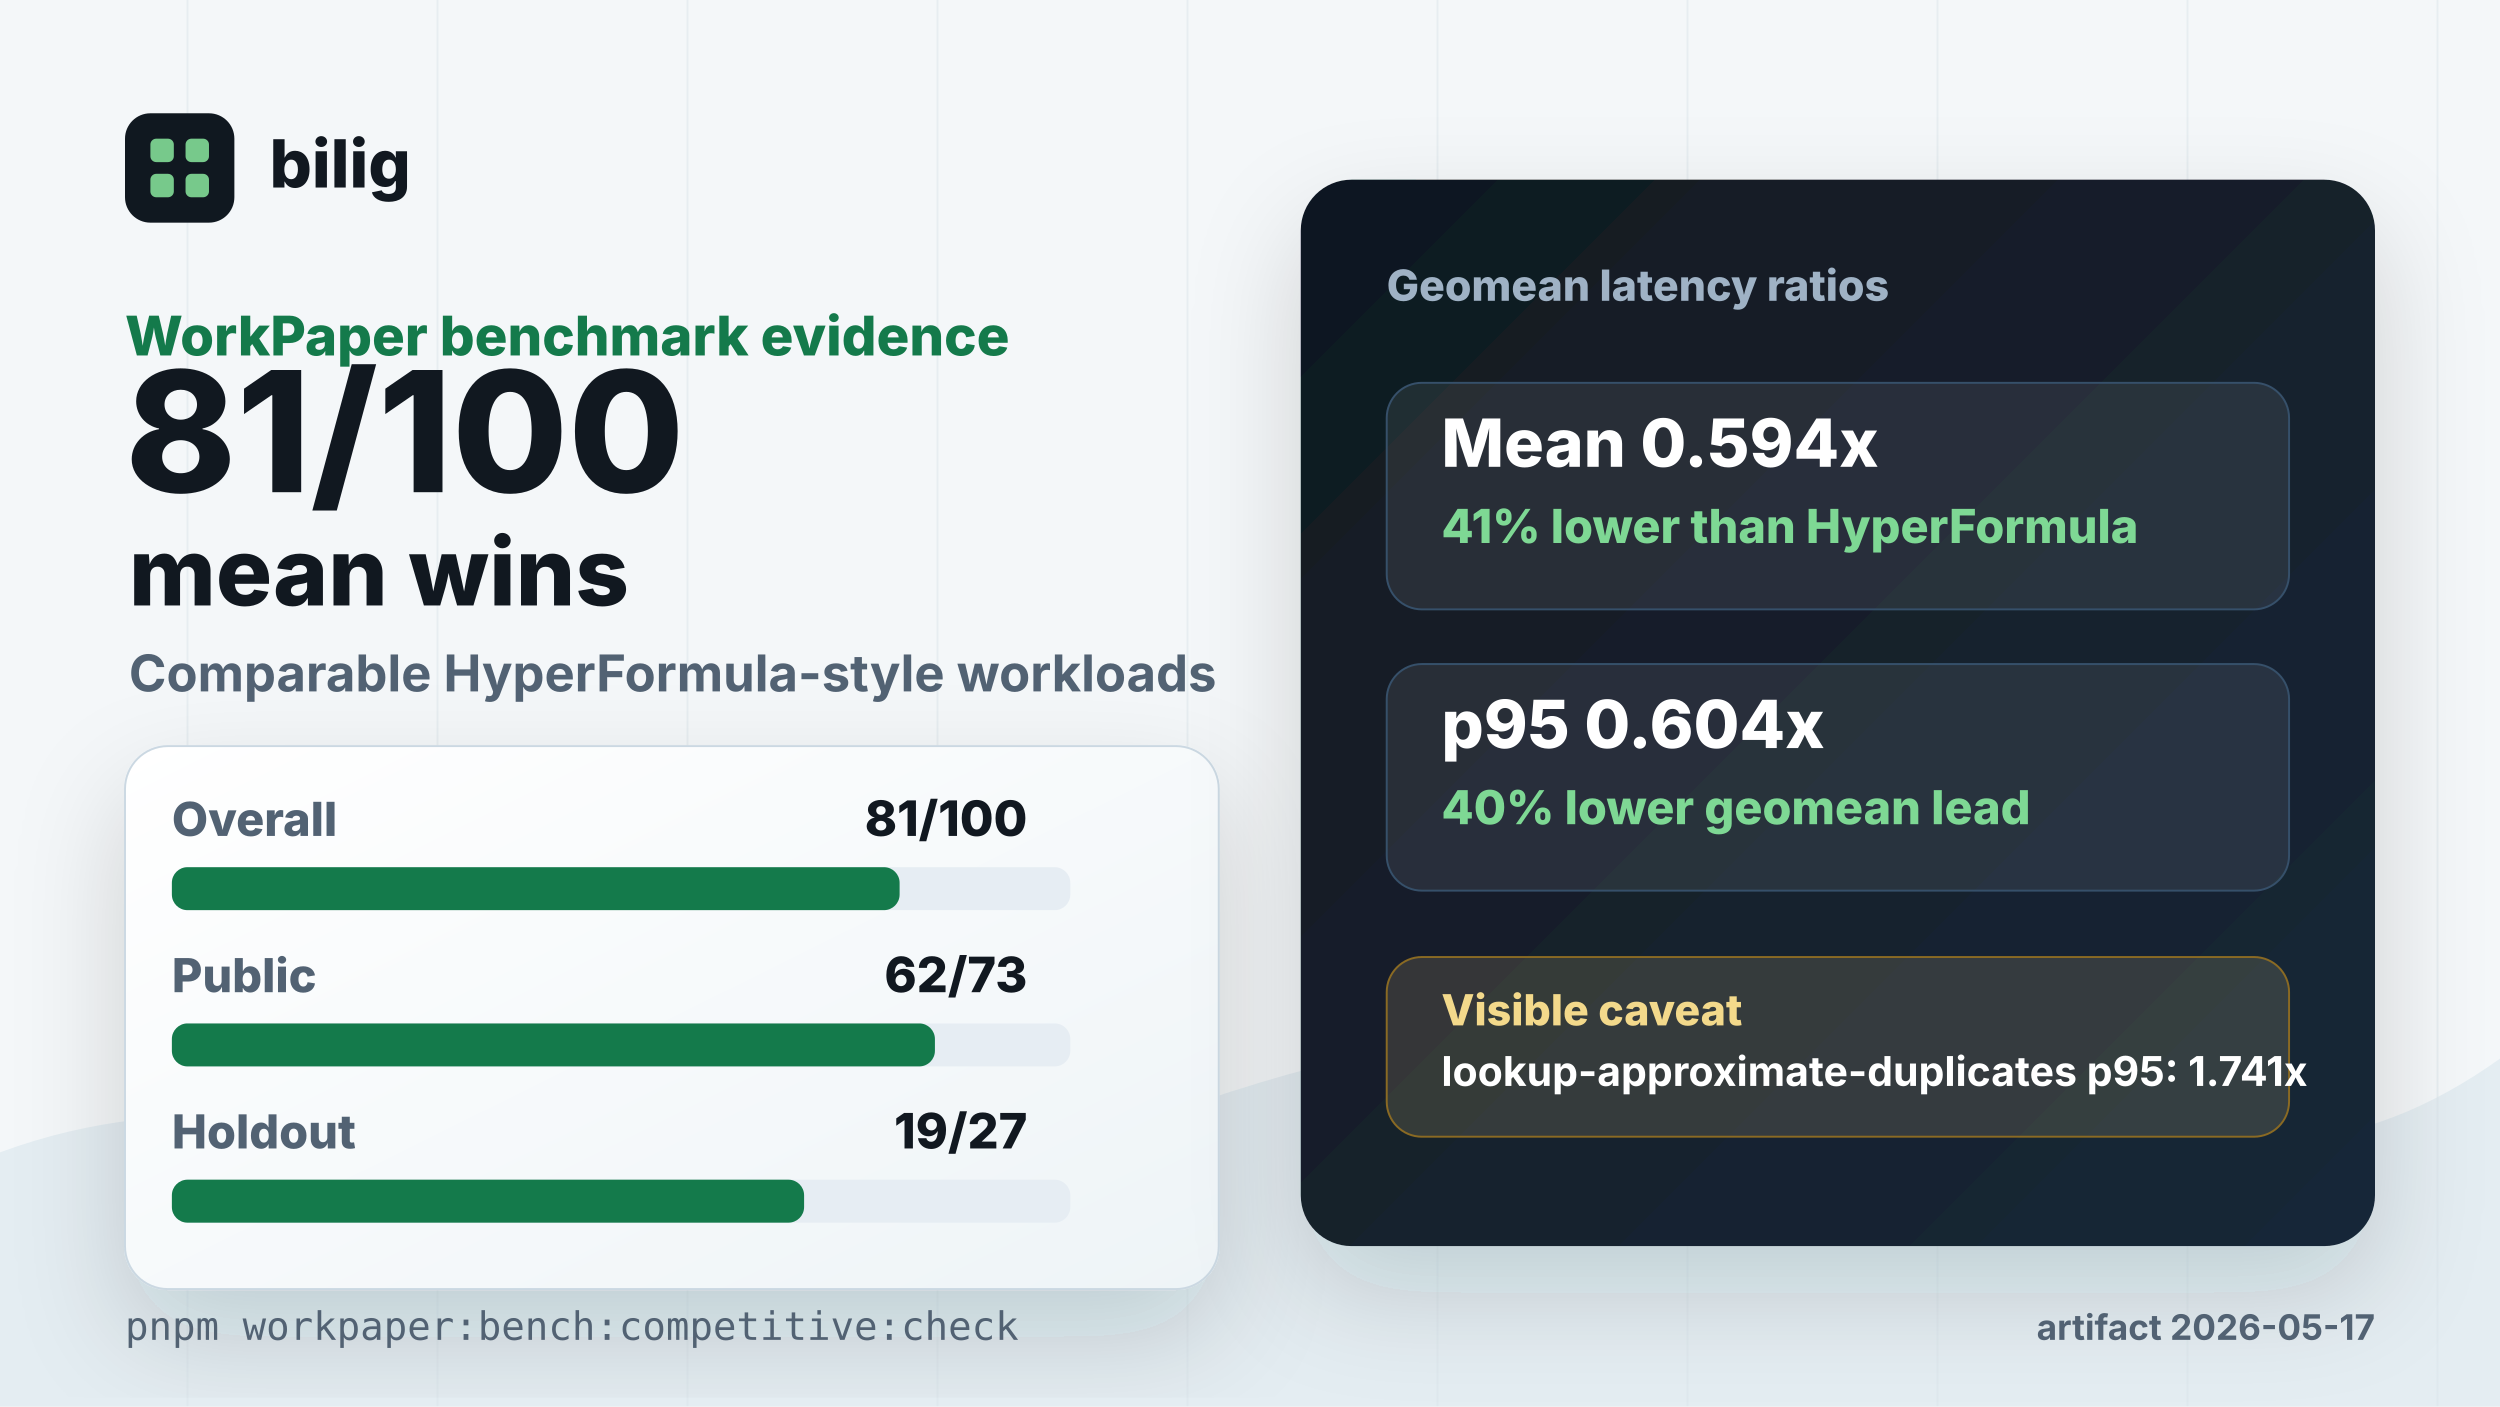
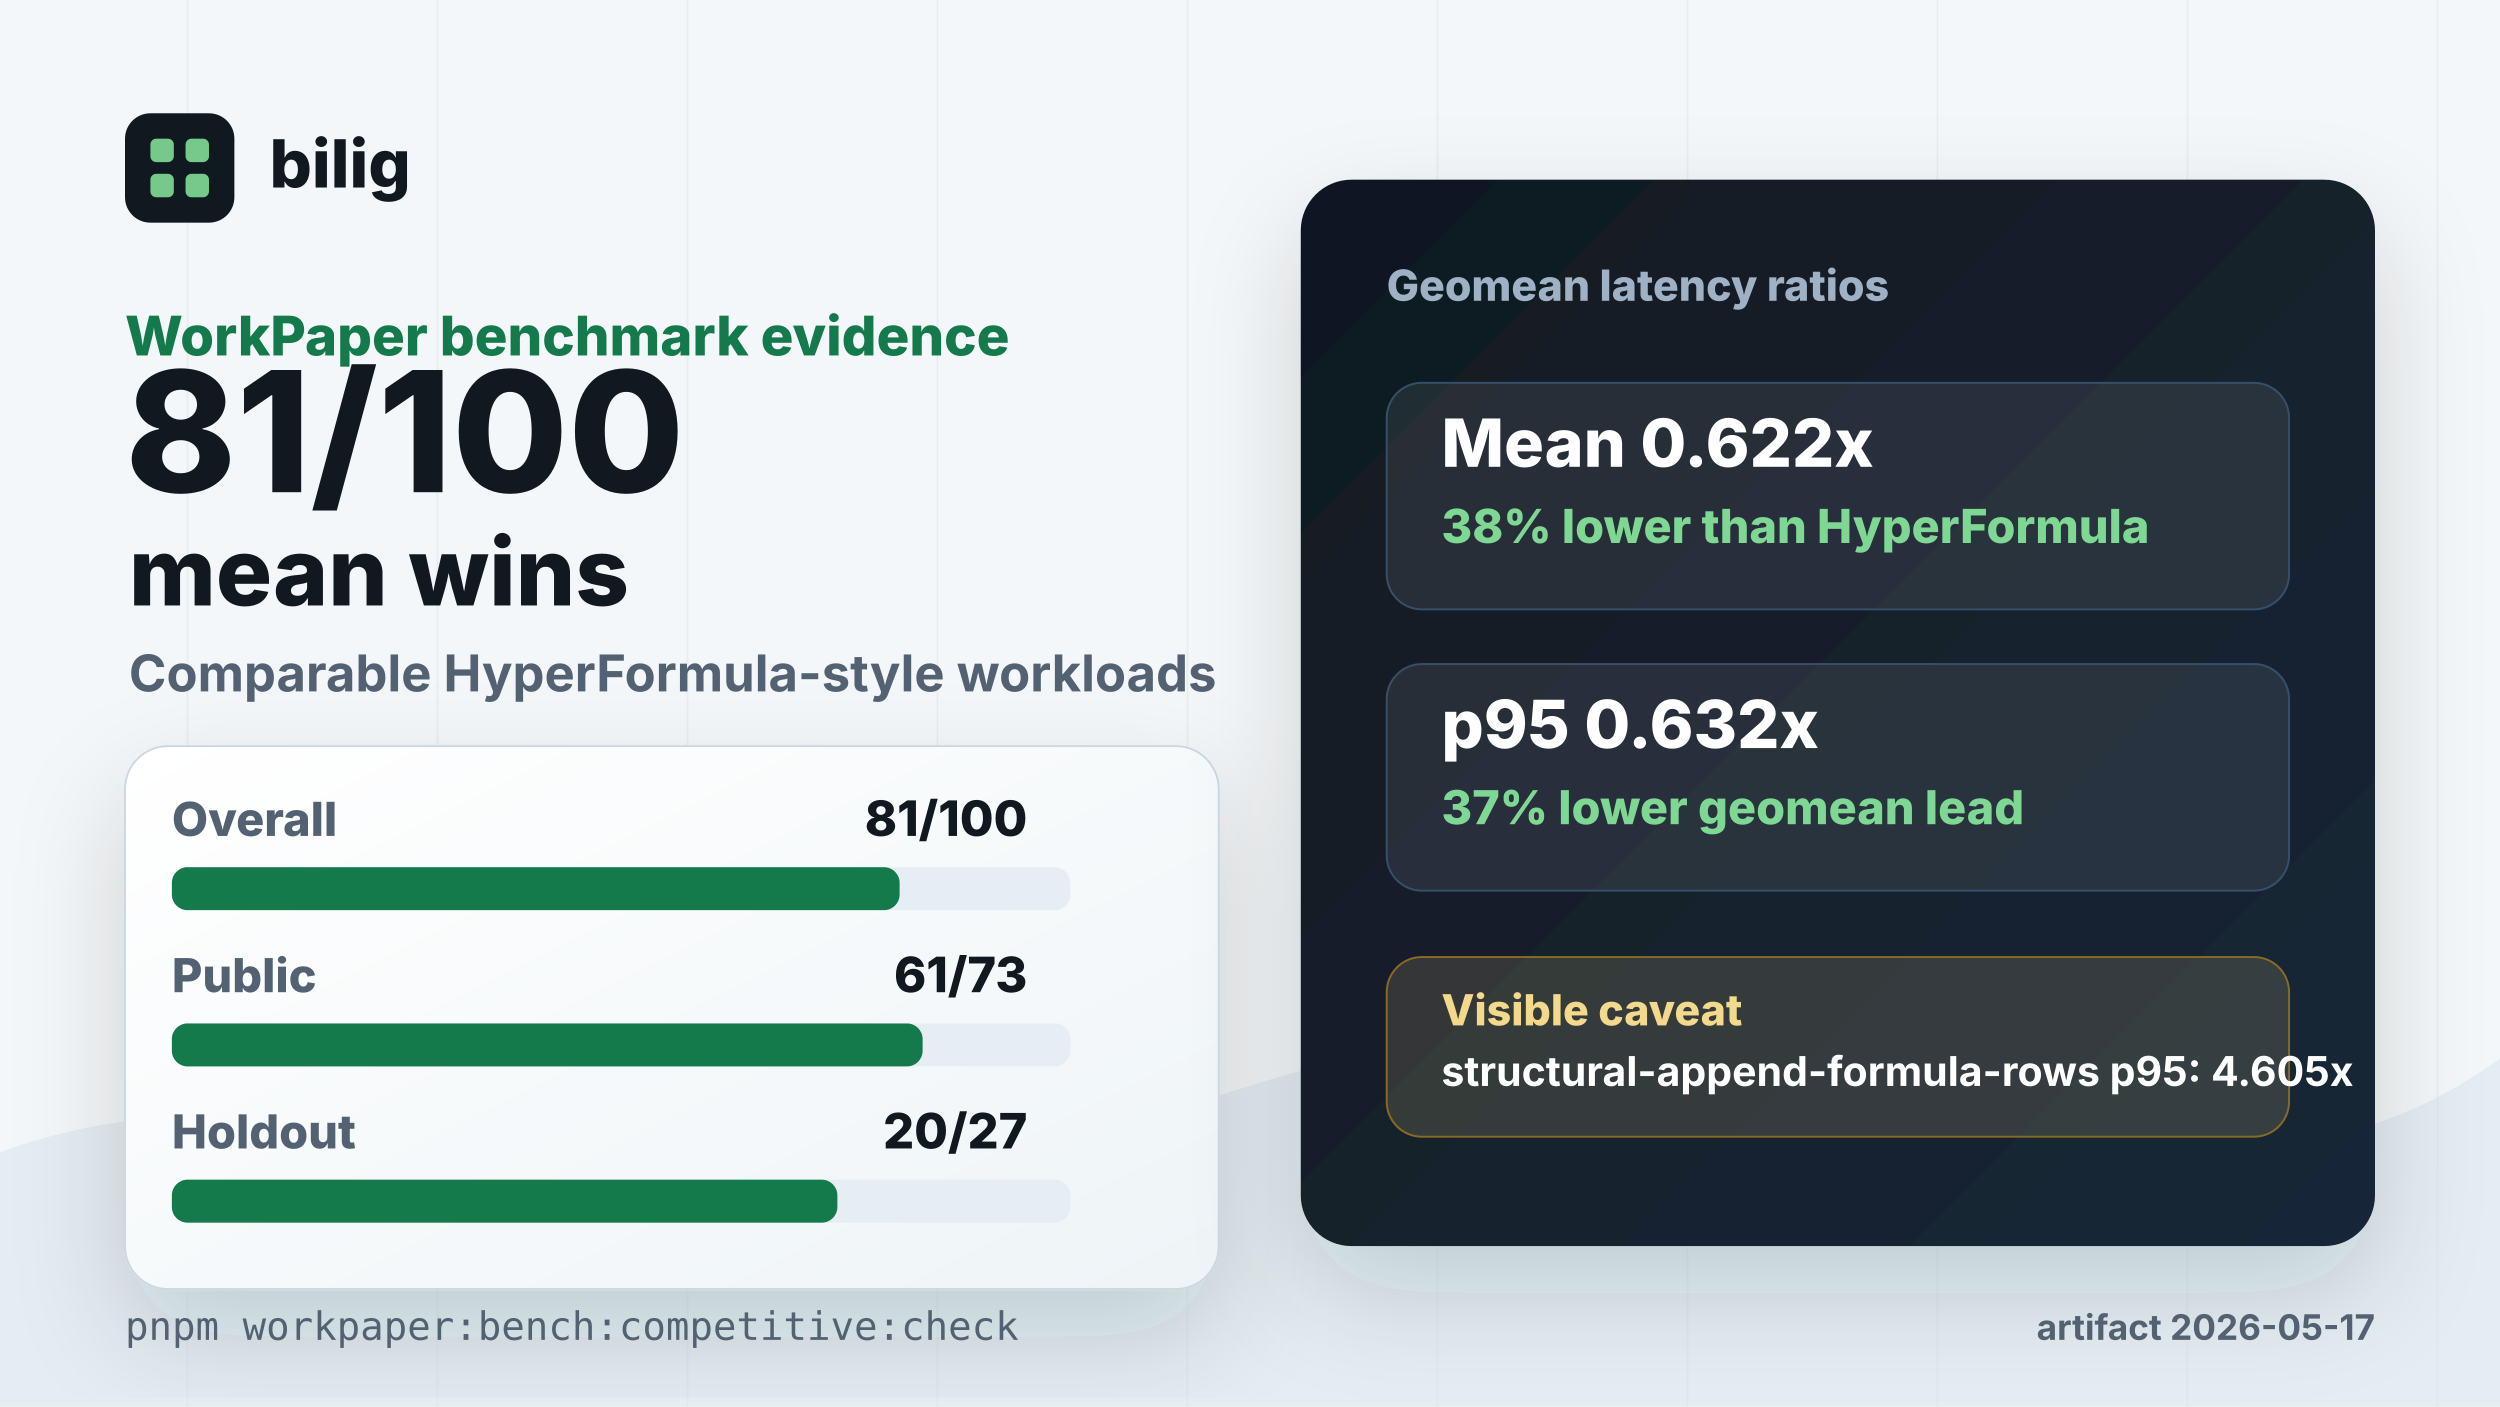
<svg xmlns="http://www.w3.org/2000/svg" width="1280" height="720" viewBox="0 0 1280 720">
  <defs>
    <linearGradient id="panel" x1="0" x2="1" y1="0" y2="1">
      <stop offset="0" stop-color="#ffffff" />
      <stop offset="1" stop-color="#eef4f7" />
    </linearGradient>
    <linearGradient id="dark" x1="0" x2="1" y1="0" y2="1">
      <stop offset="0" stop-color="#101820" />
      <stop offset="1" stop-color="#192838" />
    </linearGradient>
    <filter id="shadow" x="-20%" y="-20%" width="140%" height="140%">
      <feDropShadow dx="0" dy="24" stdDeviation="28" flood-color="#102033" flood-opacity="0.16" />
    </filter>
  </defs>
  <rect width="1280" height="720" fill="#f4f7f9" />
  <path d="M0 590 C190 520 340 674 520 600 C700 526 814 502 1000 560 C1135 602 1210 592 1280 542 L1280 720 L0 720 Z" fill="#e4edf2" />
  <g opacity="0.5" stroke="#d9e3ea" stroke-width="1">
    <path d="M96 0 V720" />
    <path d="M224 0 V720" />
    <path d="M352 0 V720" />
    <path d="M480 0 V720" />
    <path d="M608 0 V720" />
    <path d="M736 0 V720" />
    <path d="M864 0 V720" />
    <path d="M992 0 V720" />
    <path d="M1120 0 V720" />
    <path d="M1248 0 V720" />
  </g>
  <g transform="translate(64 58)">
    <rect x="0" y="0" width="56" height="56" rx="13" fill="#101820" />
    <rect x="13" y="13" width="12" height="12" rx="3" fill="#77c98b" />
    <rect x="31" y="13" width="12" height="12" rx="3" fill="#77c98b" />
    <rect x="13" y="31" width="12" height="12" rx="3" fill="#77c98b" />
    <rect x="31" y="31" width="12" height="12" rx="3" fill="#77c98b" />
    <text x="74" y="38" fill="#111820" font-family="Inter, Arial, Helvetica, sans-serif" font-size="34" font-weight="820">bilig</text>
  </g>
  <text x="64" y="182" fill="#147a4b" font-family="Inter, Arial, Helvetica, sans-serif" font-size="28" font-weight="820">WorkPaper benchmark evidence</text>
  <text x="64" y="252" fill="#111820" font-family="Inter, Arial, Helvetica, sans-serif" font-size="86" font-weight="830" letter-spacing="0">81/100</text>
  <text x="66" y="310" fill="#111820" font-family="Inter, Arial, Helvetica, sans-serif" font-size="48" font-weight="800" letter-spacing="0">mean wins</text>
  <text x="66" y="354" fill="#526273" font-family="Inter, Arial, Helvetica, sans-serif" font-size="26" font-weight="650">Comparable HyperFormula-style workloads</text>
  <g filter="url(#shadow)">
    <rect x="64" y="382" width="560" height="278" rx="22" fill="url(#panel)" stroke="#cbd8e2" />
  </g>
  <g transform="translate(88 428)">
    <text x="0" y="0" fill="#526273" font-family="Inter, Arial, Helvetica, sans-serif" font-size="24" font-weight="760">Overall</text>
    <text x="438" y="0" text-anchor="end" fill="#111820" font-family="Inter, Arial, Helvetica, sans-serif" font-size="25" font-weight="820">81/100</text>
    <rect x="0" y="16" width="460" height="22" rx="8" fill="#e6edf3" />
    <rect x="0" y="16" width="372.60" height="22" rx="8" fill="#147a4b" />
  </g>
  <g transform="translate(88 508)">
    <text x="0" y="0" fill="#526273" font-family="Inter, Arial, Helvetica, sans-serif" font-size="24" font-weight="760">Public</text>
-     <text x="438" y="0" text-anchor="end" fill="#111820" font-family="Inter, Arial, Helvetica, sans-serif" font-size="25" font-weight="820">62/73</text>
+     <text x="438" y="0" text-anchor="end" fill="#111820" font-family="Inter, Arial, Helvetica, sans-serif" font-size="25" font-weight="820">61/73</text>
    <rect x="0" y="16" width="460" height="22" rx="8" fill="#e6edf3" />
-     <rect x="0" y="16" width="390.68" height="22" rx="8" fill="#147a4b" />
+     <rect x="0" y="16" width="384.38" height="22" rx="8" fill="#147a4b" />
  </g>
  <g transform="translate(88 588)">
    <text x="0" y="0" fill="#526273" font-family="Inter, Arial, Helvetica, sans-serif" font-size="24" font-weight="760">Holdout</text>
-     <text x="438" y="0" text-anchor="end" fill="#111820" font-family="Inter, Arial, Helvetica, sans-serif" font-size="25" font-weight="820">19/27</text>
+     <text x="438" y="0" text-anchor="end" fill="#111820" font-family="Inter, Arial, Helvetica, sans-serif" font-size="25" font-weight="820">20/27</text>
    <rect x="0" y="16" width="460" height="22" rx="8" fill="#e6edf3" />
-     <rect x="0" y="16" width="323.70" height="22" rx="8" fill="#147a4b" />
+     <rect x="0" y="16" width="340.74" height="22" rx="8" fill="#147a4b" />
  </g>
  <g filter="url(#shadow)">
    <rect x="666" y="92" width="550" height="546" rx="26" fill="url(#dark)" />
  </g>
  <text x="710" y="154" fill="#9fb2c5" font-family="Inter, Arial, Helvetica, sans-serif" font-size="22" font-weight="760">Geomean latency ratios</text>
  <g transform="translate(710 196)">
    <rect x="0" y="0" width="462" height="116" rx="18" fill="#ffffff" fill-opacity="0.08" stroke="#36506a" />
-     <text x="28" y="43" fill="#ffffff" font-family="Inter, Arial, Helvetica, sans-serif" font-size="34" font-weight="840">Mean 0.594x</text>
-     <text x="28" y="82" fill="#7ed894" font-family="Inter, Arial, Helvetica, sans-serif" font-size="24" font-weight="780">41% lower than HyperFormula</text>
+     <text x="28" y="43" fill="#ffffff" font-family="Inter, Arial, Helvetica, sans-serif" font-size="34" font-weight="840">Mean 0.622x</text>
+     <text x="28" y="82" fill="#7ed894" font-family="Inter, Arial, Helvetica, sans-serif" font-size="24" font-weight="780">38% lower than HyperFormula</text>
  </g>
  <g transform="translate(710 340)">
    <rect x="0" y="0" width="462" height="116" rx="18" fill="#ffffff" fill-opacity="0.08" stroke="#36506a" />
-     <text x="28" y="43" fill="#ffffff" font-family="Inter, Arial, Helvetica, sans-serif" font-size="34" font-weight="840">p95 0.604x</text>
-     <text x="28" y="82" fill="#7ed894" font-family="Inter, Arial, Helvetica, sans-serif" font-size="24" font-weight="780">40% lower geomean lead</text>
+     <text x="28" y="43" fill="#ffffff" font-family="Inter, Arial, Helvetica, sans-serif" font-size="34" font-weight="840">p95 0.632x</text>
+     <text x="28" y="82" fill="#7ed894" font-family="Inter, Arial, Helvetica, sans-serif" font-size="24" font-weight="780">37% lower geomean lead</text>
  </g>
  <g transform="translate(710 490)">
    <rect x="0" y="0" width="462" height="92" rx="18" fill="#f4d991" fill-opacity="0.14" stroke="#8a6a23" />
    <text x="28" y="35" fill="#f3d98b" font-family="Inter, Arial, Helvetica, sans-serif" font-size="22" font-weight="820">Visible caveat</text>
-     <text x="28" y="66" fill="#ffffff" font-family="Inter, Arial, Helvetica, sans-serif" font-size="21" font-weight="650">lookup-approximate-duplicates p95: 1.741x</text>
+     <text x="28" y="66" fill="#ffffff" font-family="Inter, Arial, Helvetica, sans-serif" font-size="21" font-weight="650">structural-append-formula-rows p95: 4.605x</text>
  </g>
  <text x="64" y="686" fill="#526273" font-family="SFMono-Regular, Menlo, Consolas, monospace" font-size="20">pnpm workpaper:bench:competitive:check</text>
  <text x="1216" y="686" text-anchor="end" fill="#526273" font-family="Inter, Arial, Helvetica, sans-serif" font-size="18" font-weight="650">artifact 2026-05-17</text>
</svg>
